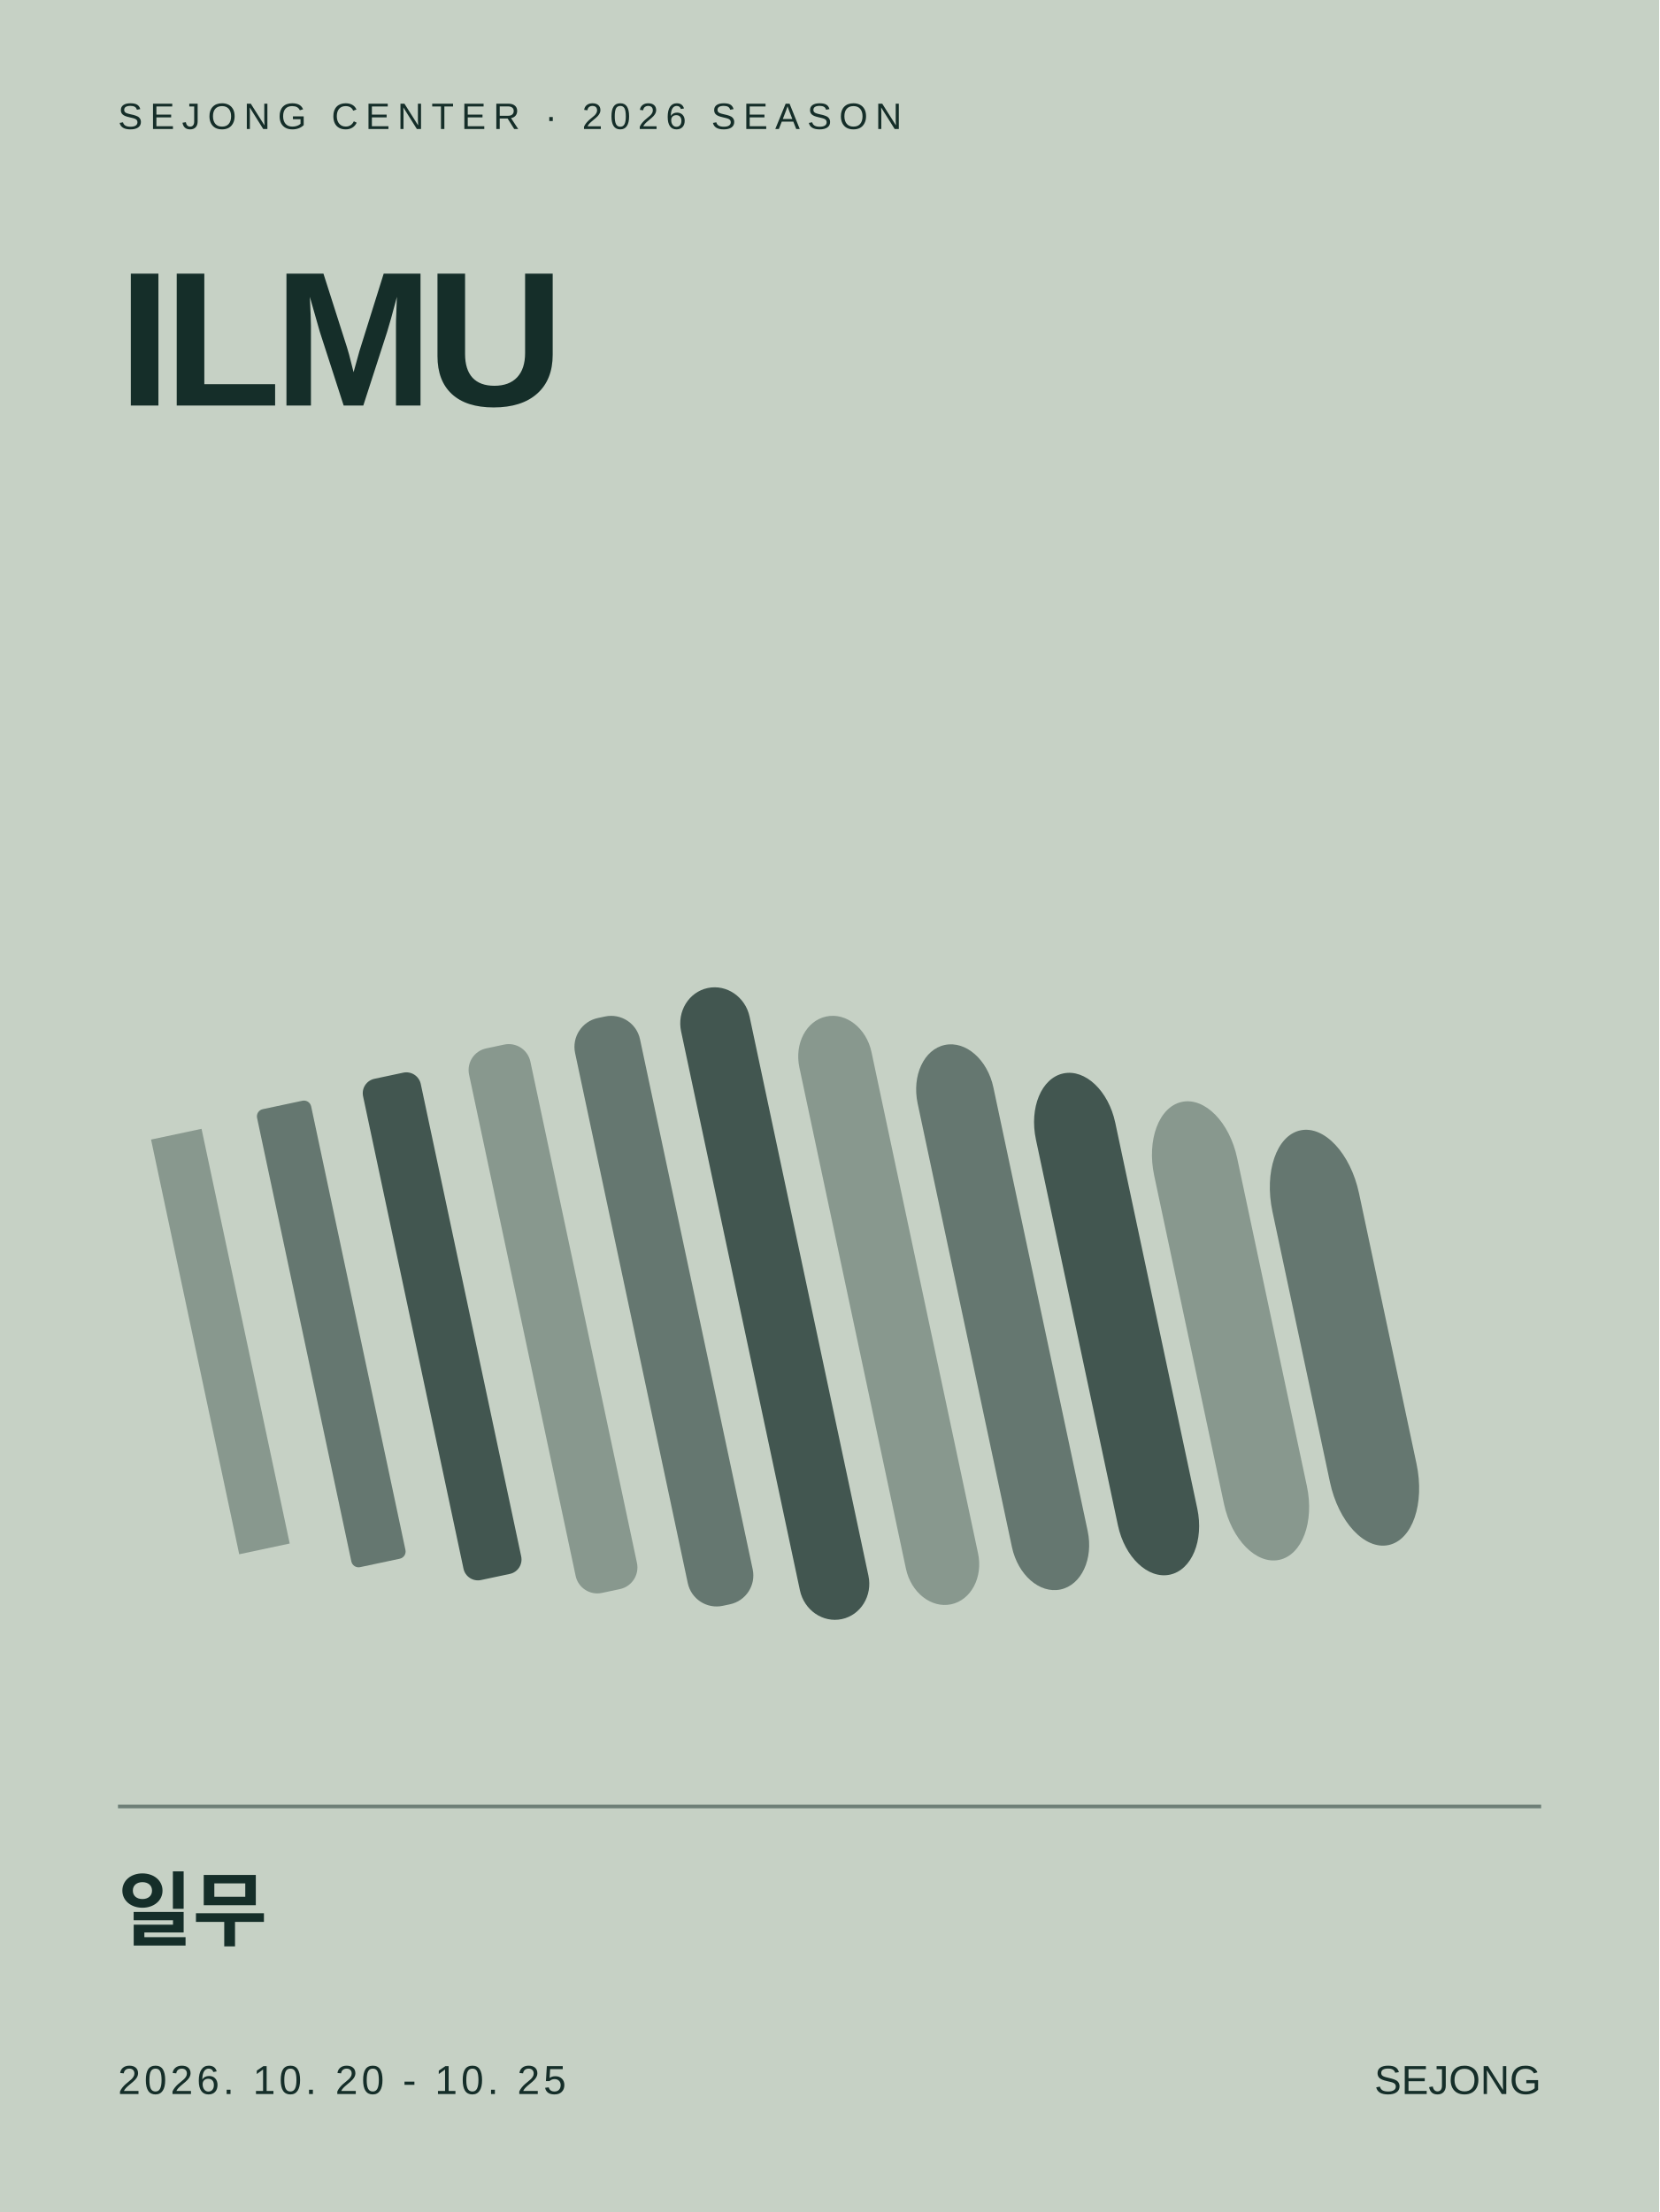
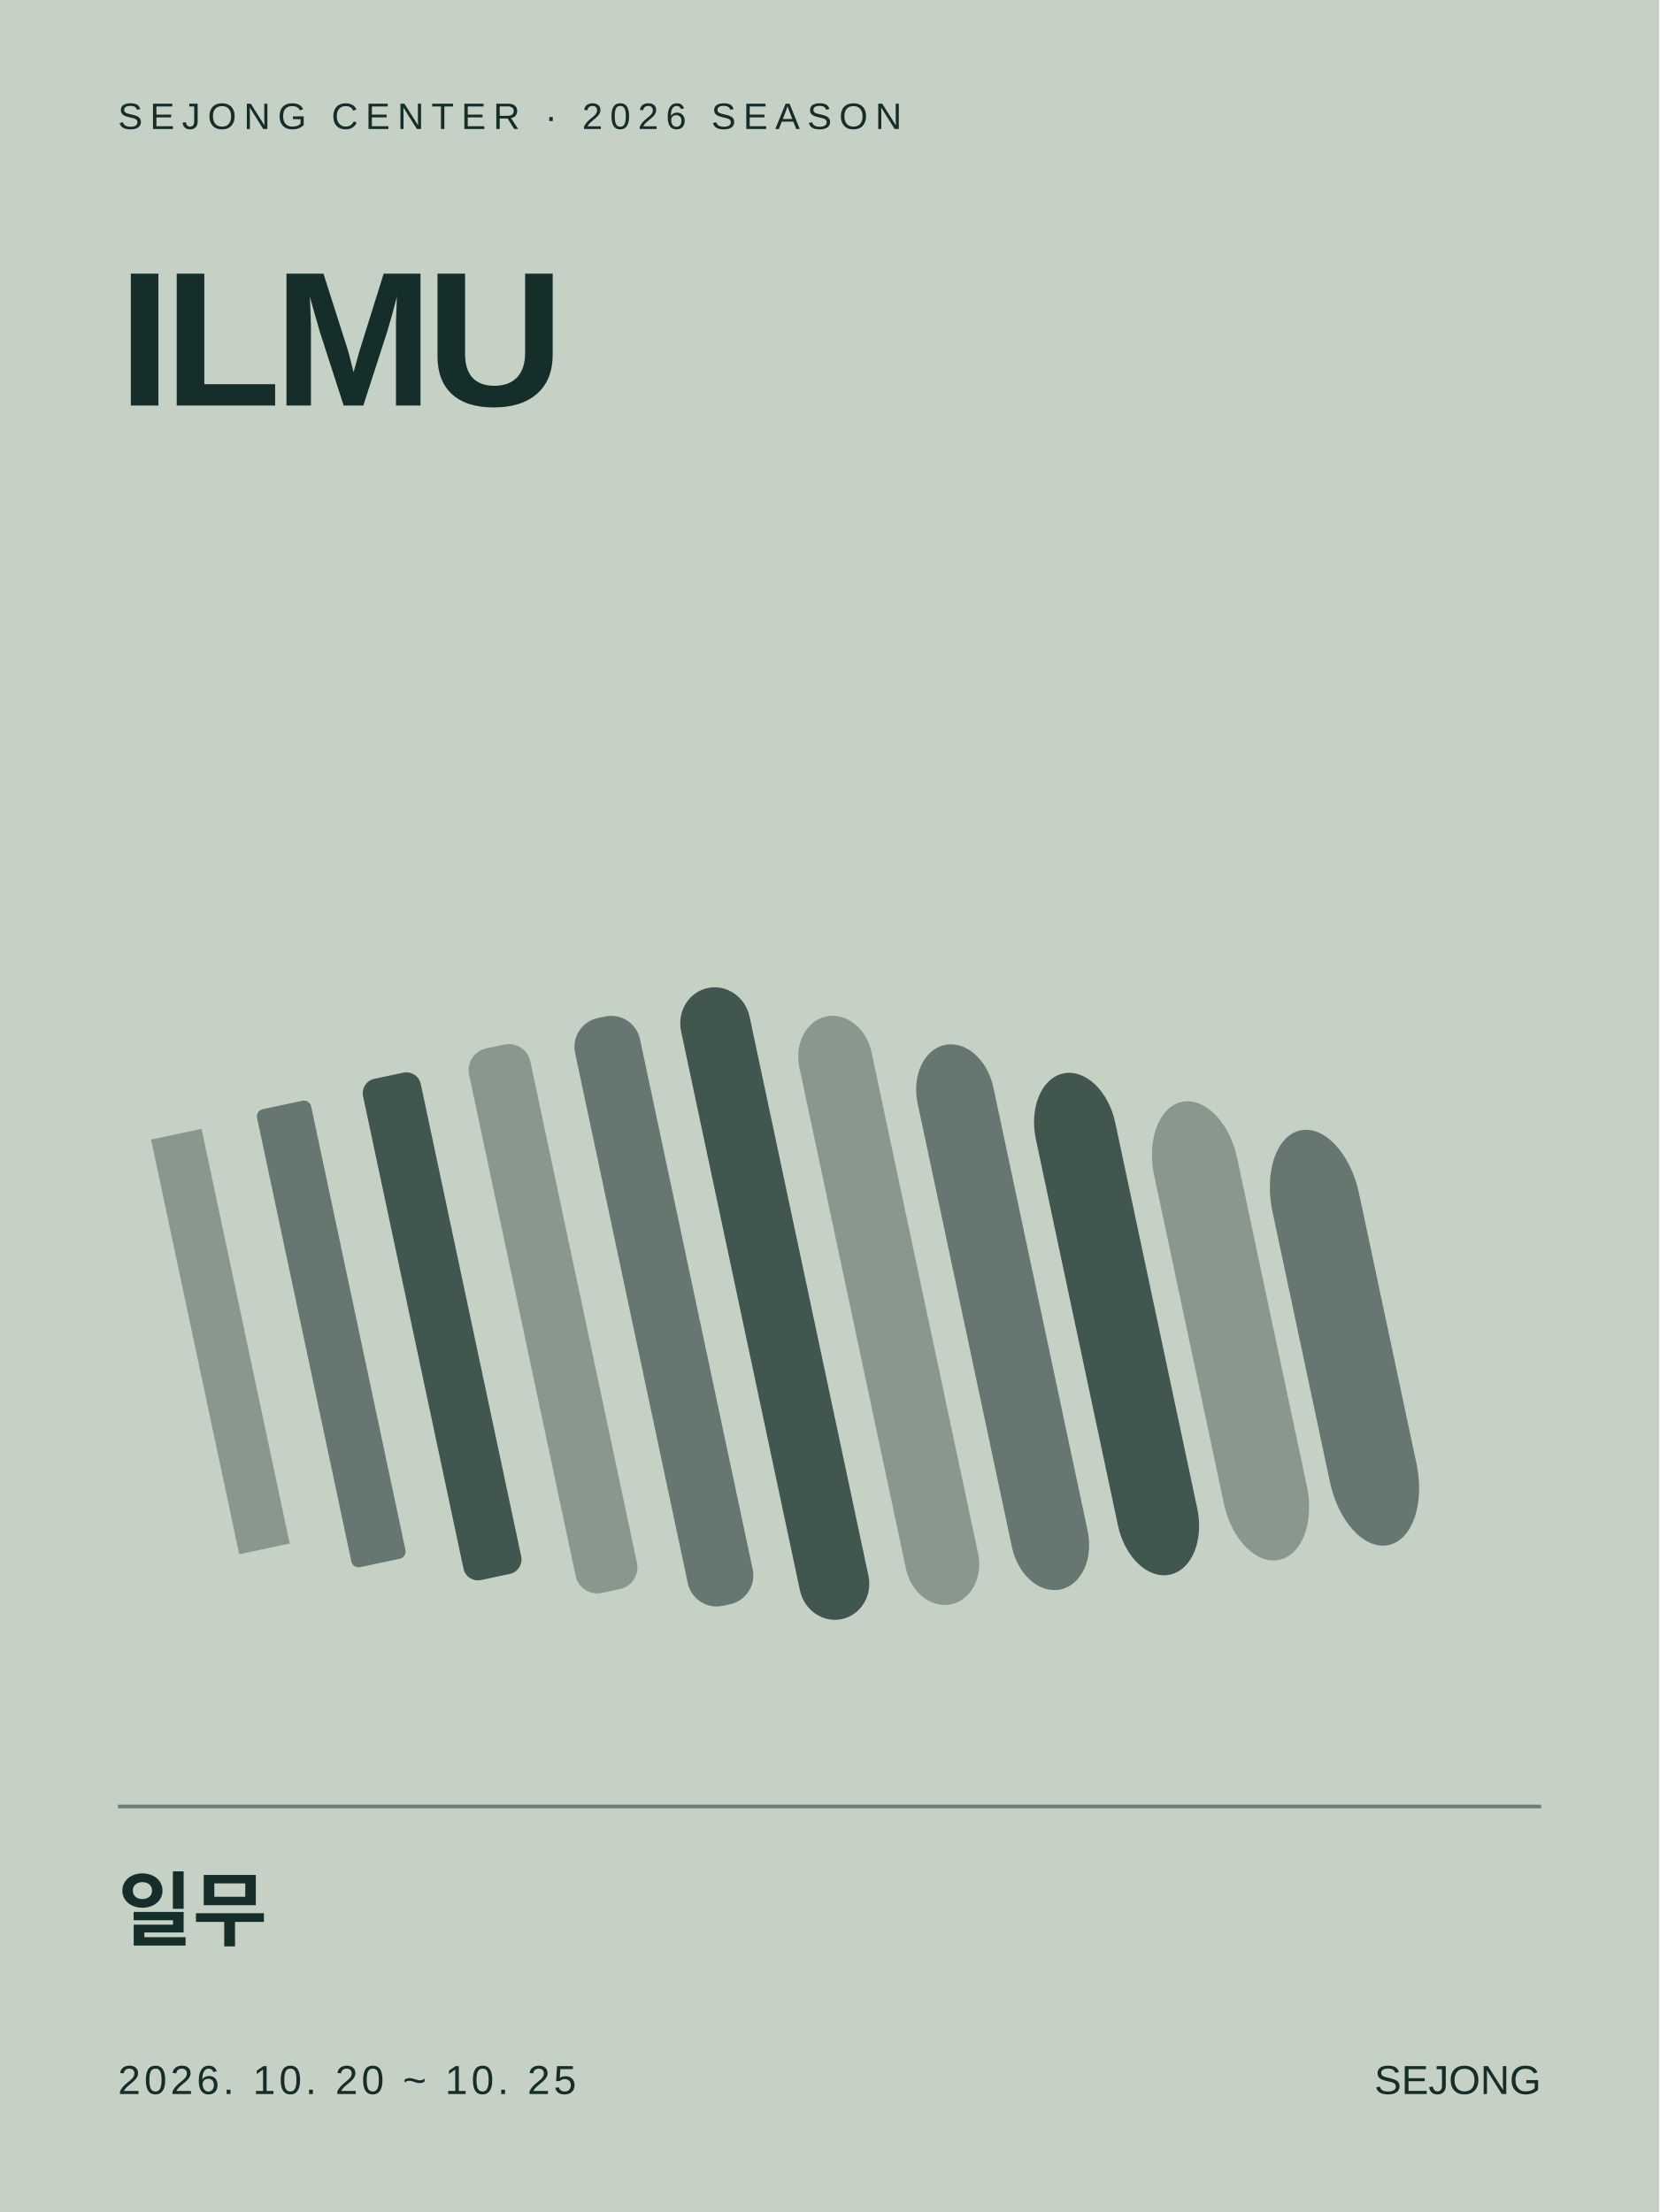
<svg xmlns="http://www.w3.org/2000/svg" viewBox="0 0 450 600">
  <rect width="450" height="600" fill="#c6d1c5" />
  <text x="32" y="35" font-family="Arial" font-size="10" letter-spacing="2" fill="#152e29">SEJONG CENTER · 2026 SEASON</text>
  <text x="32" y="110" fill="#152e29" font-family="Arial,sans-serif" font-size="52" font-weight="700" letter-spacing="-2">ILMU</text>
  <rect x="50" y="305" width="14" height="115" rx="0" fill="#152e29" opacity="0.35" transform="rotate(-12 65 350)" />
  <rect x="80" y="297" width="15" height="127" rx="2" fill="#152e29" opacity="0.55" transform="rotate(-12 95 350)" />
  <rect x="110" y="289" width="16" height="139" rx="4" fill="#152e29" opacity="0.75" transform="rotate(-12 125 350)" />
  <rect x="140" y="281" width="17" height="151" rx="6" fill="#152e29" opacity="0.35" transform="rotate(-12 155 350)" />
  <rect x="170" y="273" width="18" height="163" rx="8" fill="#152e29" opacity="0.55" transform="rotate(-12 185 350)" />
  <rect x="200" y="265" width="19" height="175" rx="10" fill="#152e29" opacity="0.75" transform="rotate(-12 215 350)" />
  <rect x="230" y="273" width="20" height="163" rx="12" fill="#152e29" opacity="0.35" transform="rotate(-12 245 350)" />
  <rect x="260" y="281" width="21" height="151" rx="14" fill="#152e29" opacity="0.55" transform="rotate(-12 275 350)" />
  <rect x="290" y="289" width="22" height="139" rx="16" fill="#152e29" opacity="0.75" transform="rotate(-12 305 350)" />
  <rect x="320" y="297" width="23" height="127" rx="18" fill="#152e29" opacity="0.35" transform="rotate(-12 335 350)" />
  <rect x="350" y="305" width="24" height="115" rx="20" fill="#152e29" opacity="0.55" transform="rotate(-12 365 350)" />
  <path d="M32 490H418" stroke="#152e29" opacity=".5" />
  <text x="32" y="526" font-family="sans-serif" font-size="22" fill="#152e29" font-weight="600">일무</text>
-   <text x="32" y="568" font-family="Arial" font-size="11" letter-spacing="1" fill="#152e29">2026. 10. 20 - 10. 25</text>
+   <text x="32" y="568" font-family="Arial" font-size="11" letter-spacing="1" fill="#152e29">2026. 10. 20 ~ 10. 25</text>
  <text x="418" y="568" text-anchor="end" font-family="Arial" font-size="11" fill="#152e29">SEJONG</text>
</svg>
